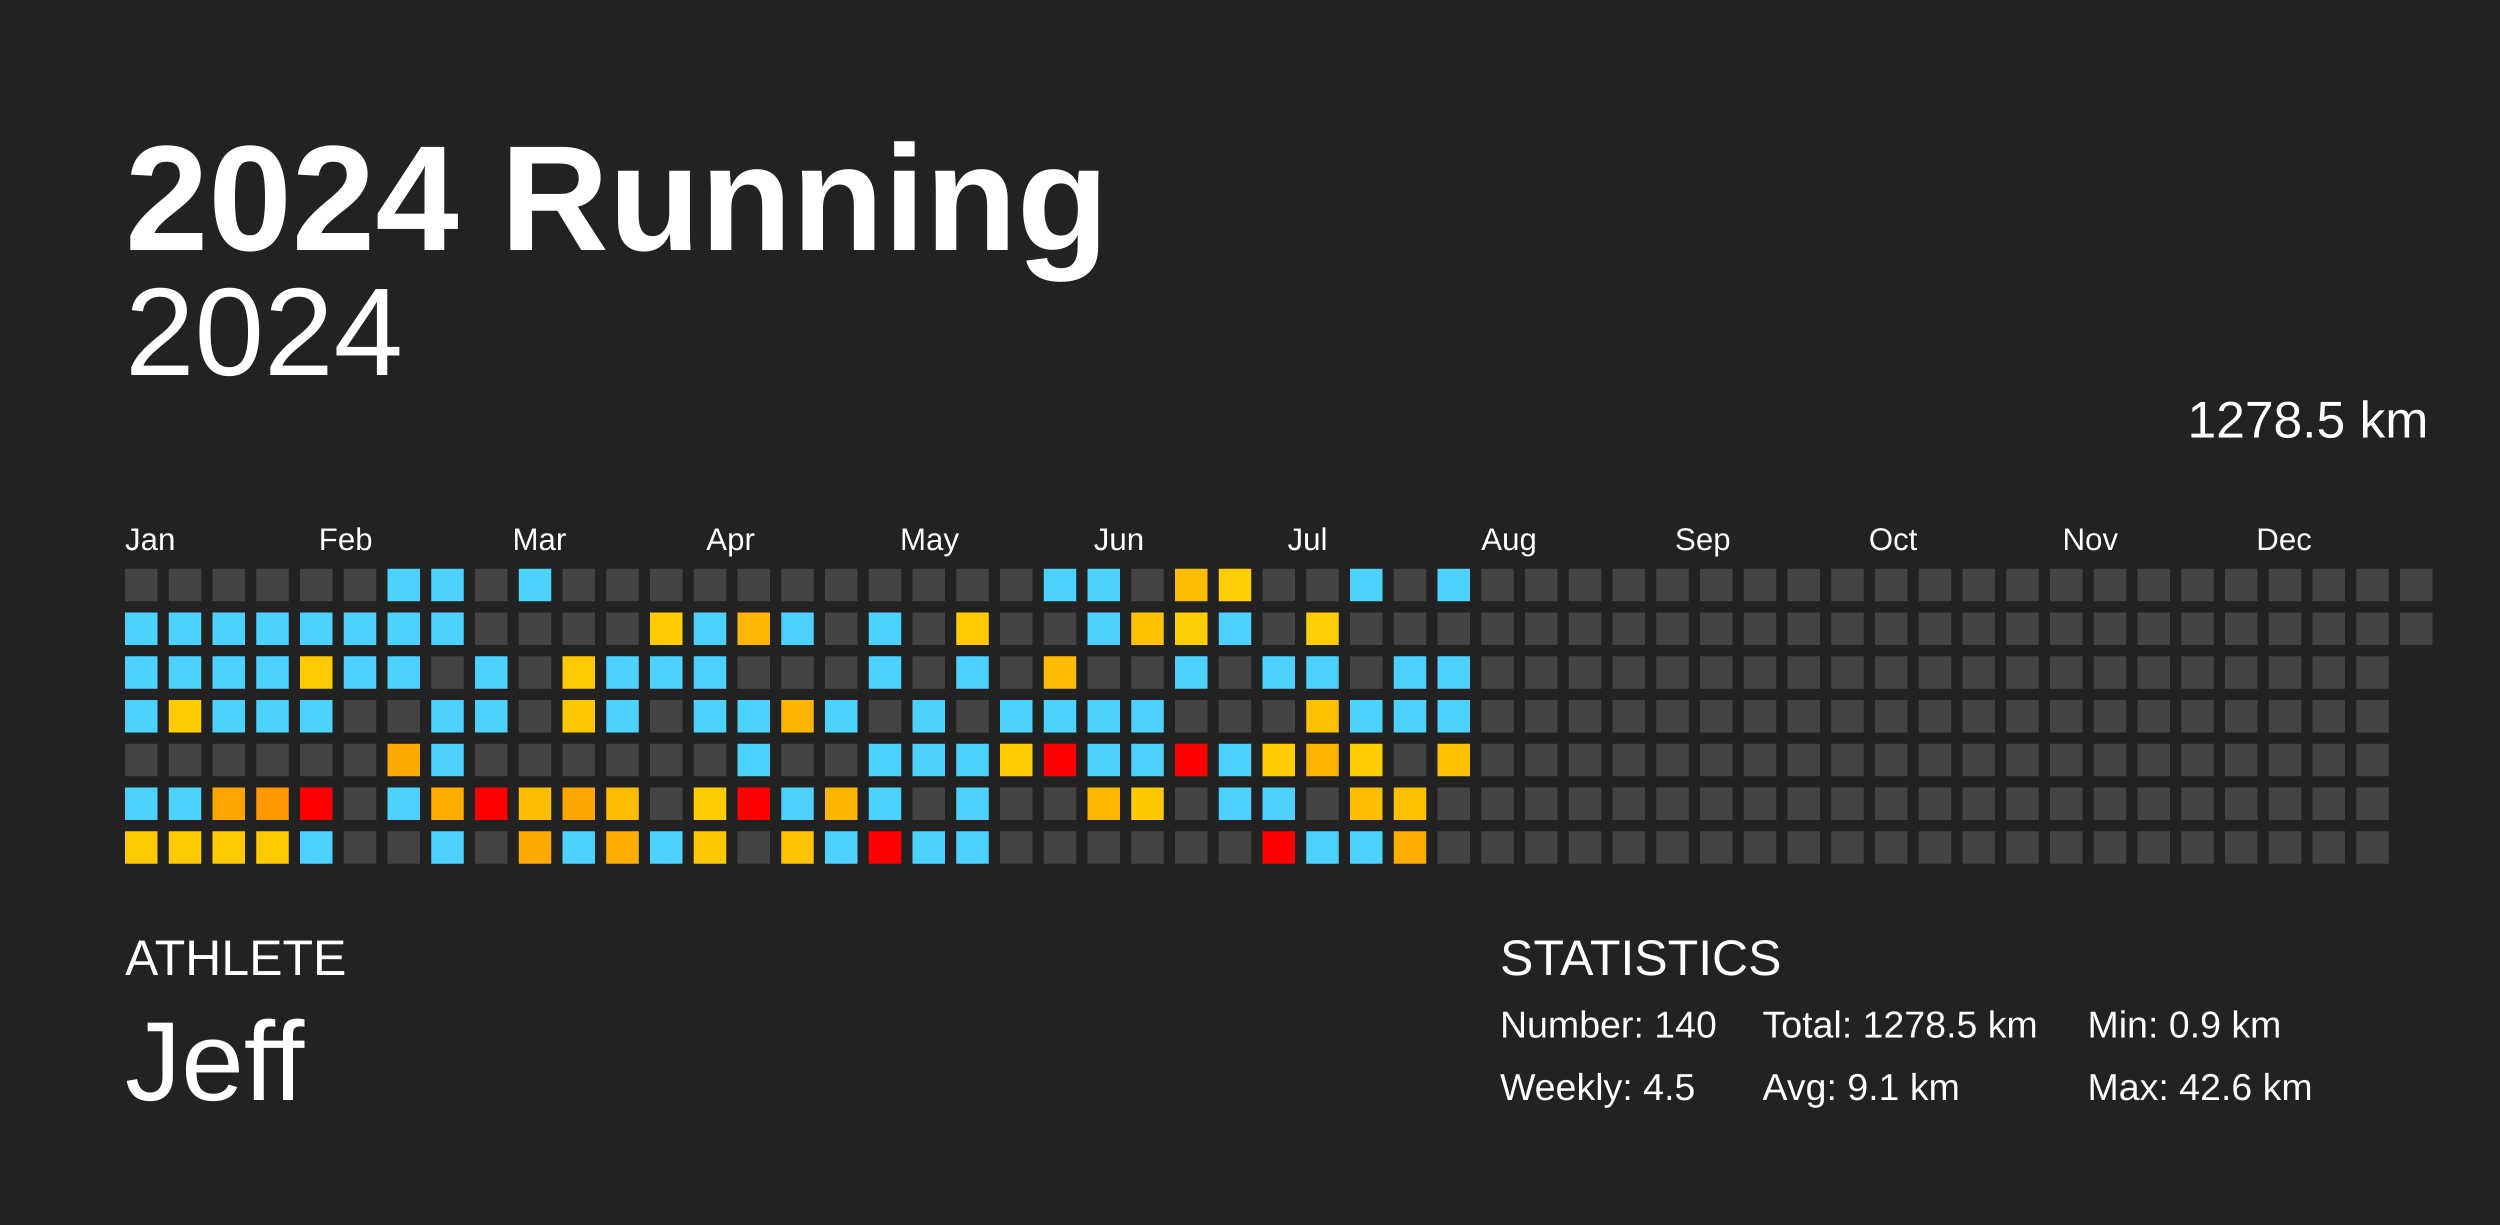
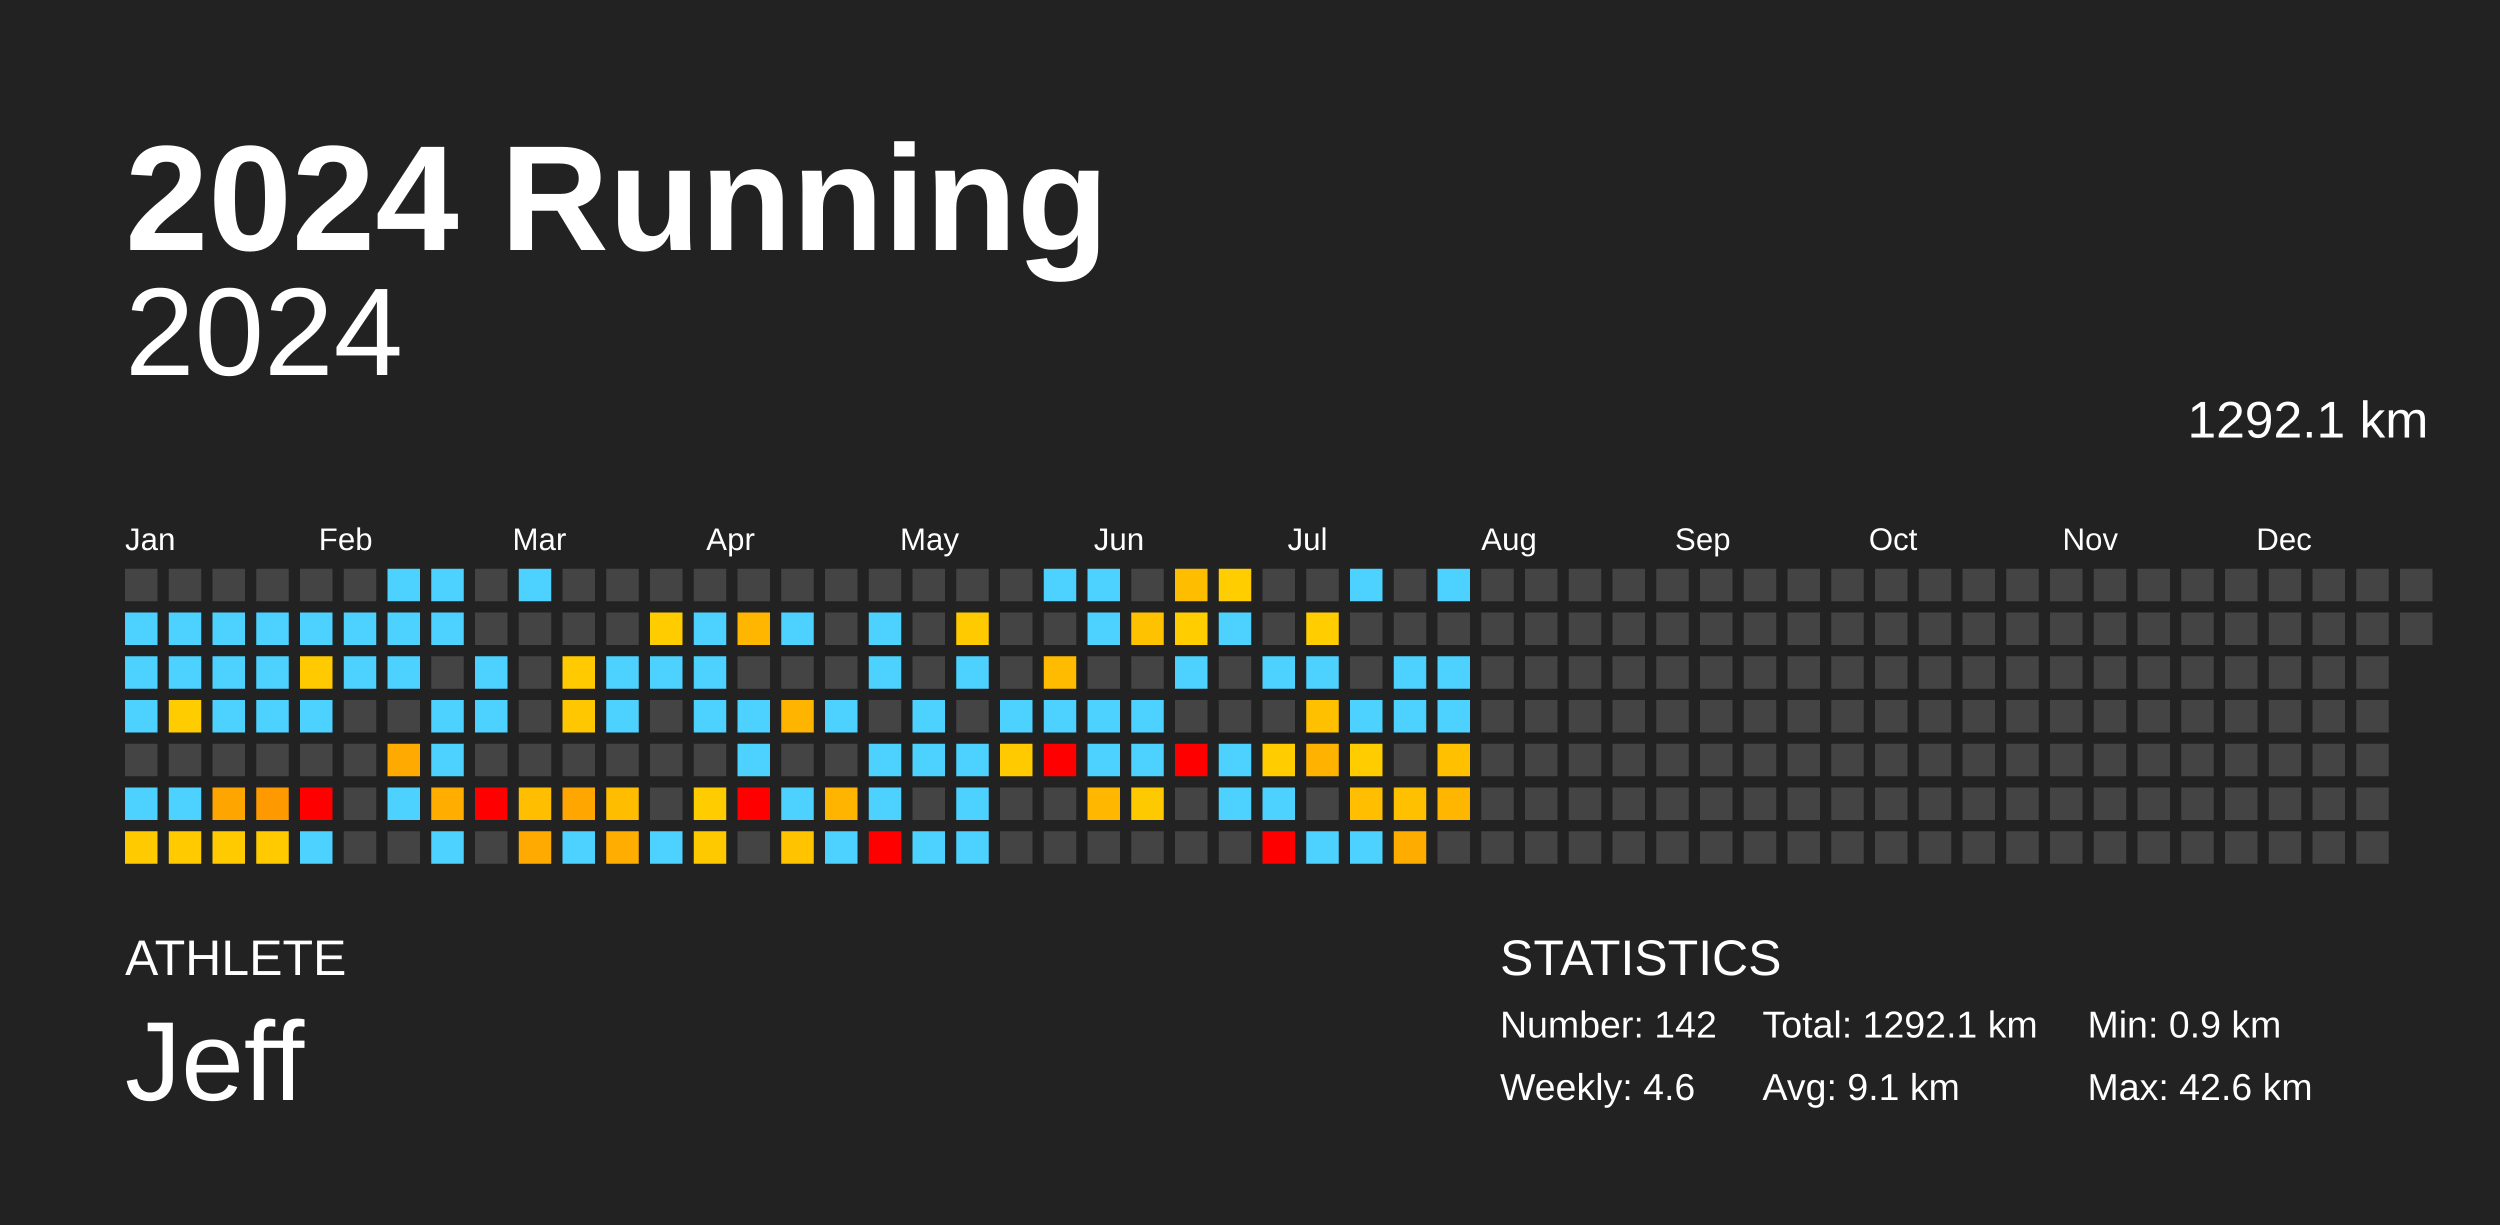
<svg xmlns="http://www.w3.org/2000/svg" baseProfile="full" height="98mm" version="1.1" viewBox="0,0,200,98" width="200mm">
  <defs />
  <rect fill="#222222" height="98" width="200" x="0" y="0" />
  <text fill="#FFFFFF" style="font-size:12px; font-family:Arial; font-weight:bold;" x="10" y="20">2024 Running</text>
  <text fill="#FFFFFF" style="font-size:4px; font-family:Arial" x="10" y="78">ATHLETE</text>
  <text fill="#FFFFFF" style="font-size:9px; font-family:Arial" x="10" y="88">Jeff</text>
  <text fill="#FFFFFF" style="font-size:4px; font-family:Arial" x="120" y="78">STATISTICS</text>
-   <text fill="#FFFFFF" style="font-size:3px; font-family:Arial" x="120" y="83">Number: 140</text>
-   <text fill="#FFFFFF" style="font-size:3px; font-family:Arial" x="120" y="88">Weekly: 4.5</text>
-   <text fill="#FFFFFF" style="font-size:3px; font-family:Arial" x="141" y="83">Total: 1278.5 km</text>
+   <text fill="#FFFFFF" style="font-size:3px; font-family:Arial" x="120" y="83">Number: 142</text>
+   <text fill="#FFFFFF" style="font-size:3px; font-family:Arial" x="120" y="88">Weekly: 4.6</text>
+   <text fill="#FFFFFF" style="font-size:3px; font-family:Arial" x="141" y="83">Total: 1292.1 km</text>
  <text fill="#FFFFFF" style="font-size:3px; font-family:Arial" x="141" y="88">Avg: 9.1 km</text>
  <text fill="#FFFFFF" style="font-size:3px; font-family:Arial" x="167" y="83">Min: 0.9 km</text>
  <text fill="#FFFFFF" style="font-size:3px; font-family:Arial" x="167" y="88">Max: 42.6 km</text>
  <text alignment-baseline="hanging" fill="#FFFFFF" style="font-size:10.0px; font-family:Arial;" x="10" y="30">2024</text>
-   <text alignment-baseline="hanging" fill="#FFFFFF" style="font-size:4.125px; font-family:Arial;" x="175" y="35">1278.5 km</text>
+   <text alignment-baseline="hanging" fill="#FFFFFF" style="font-size:4.125px; font-family:Arial;" x="175" y="35">1292.1 km</text>
  <text fill="#FFFFFF" style="font-size:2.5px; font-family:Arial" x="10.0" y="44">Jan</text>
  <text fill="#FFFFFF" style="font-size:2.5px; font-family:Arial" x="25.5" y="44">Feb</text>
  <text fill="#FFFFFF" style="font-size:2.5px; font-family:Arial" x="41.0" y="44">Mar</text>
  <text fill="#FFFFFF" style="font-size:2.5px; font-family:Arial" x="56.5" y="44">Apr</text>
  <text fill="#FFFFFF" style="font-size:2.5px; font-family:Arial" x="72.0" y="44">May</text>
  <text fill="#FFFFFF" style="font-size:2.5px; font-family:Arial" x="87.5" y="44">Jun</text>
  <text fill="#FFFFFF" style="font-size:2.5px; font-family:Arial" x="103.0" y="44">Jul</text>
  <text fill="#FFFFFF" style="font-size:2.5px; font-family:Arial" x="118.5" y="44">Aug</text>
  <text fill="#FFFFFF" style="font-size:2.5px; font-family:Arial" x="134.0" y="44">Sep</text>
  <text fill="#FFFFFF" style="font-size:2.5px; font-family:Arial" x="149.5" y="44">Oct</text>
  <text fill="#FFFFFF" style="font-size:2.5px; font-family:Arial" x="165.0" y="44">Nov</text>
  <text fill="#FFFFFF" style="font-size:2.5px; font-family:Arial" x="180.5" y="44">Dec</text>
  <rect fill="#444444" height="2.6" width="2.6" x="10.0" y="45.5" />
  <rect fill="#4dd2ff" height="2.6" width="2.6" x="10.0" y="49.0" />
  <rect fill="#4dd2ff" height="2.6" width="2.6" x="10.0" y="52.5" />
  <rect fill="#4dd2ff" height="2.6" width="2.6" x="10.0" y="56.0" />
  <rect fill="#444444" height="2.6" width="2.6" x="10.0" y="59.5" />
  <rect fill="#4dd2ff" height="2.6" width="2.6" x="10.0" y="63.0" />
  <rect fill="#ffca00" height="2.6" width="2.6" x="10.0" y="66.5" />
  <rect fill="#444444" height="2.6" width="2.6" x="13.5" y="45.5" />
  <rect fill="#4dd2ff" height="2.6" width="2.6" x="13.5" y="49.0" />
  <rect fill="#4dd2ff" height="2.6" width="2.6" x="13.5" y="52.5" />
  <rect fill="#ffcc00" height="2.6" width="2.6" x="13.5" y="56.0" />
  <rect fill="#444444" height="2.6" width="2.6" x="13.5" y="59.5" />
  <rect fill="#4dd2ff" height="2.6" width="2.6" x="13.5" y="63.0" />
  <rect fill="#ffcb00" height="2.6" width="2.6" x="13.5" y="66.5" />
  <rect fill="#444444" height="2.6" width="2.6" x="17.0" y="45.5" />
  <rect fill="#4dd2ff" height="2.6" width="2.6" x="17.0" y="49.0" />
  <rect fill="#4dd2ff" height="2.6" width="2.6" x="17.0" y="52.5" />
  <rect fill="#4dd2ff" height="2.6" width="2.6" x="17.0" y="56.0" />
  <rect fill="#444444" height="2.6" width="2.6" x="17.0" y="59.5" />
  <rect fill="#ffa500" height="2.6" width="2.6" x="17.0" y="63.0" />
  <rect fill="#ffcb00" height="2.6" width="2.6" x="17.0" y="66.5" />
  <rect fill="#444444" height="2.6" width="2.6" x="20.5" y="45.5" />
  <rect fill="#4dd2ff" height="2.6" width="2.6" x="20.5" y="49.0" />
  <rect fill="#4dd2ff" height="2.6" width="2.6" x="20.5" y="52.5" />
  <rect fill="#4dd2ff" height="2.6" width="2.6" x="20.5" y="56.0" />
  <rect fill="#444444" height="2.6" width="2.6" x="20.5" y="59.5" />
  <rect fill="#ff9900" height="2.6" width="2.6" x="20.5" y="63.0" />
  <rect fill="#ffca00" height="2.6" width="2.6" x="20.5" y="66.5" />
  <rect fill="#444444" height="2.6" width="2.6" x="24.0" y="45.5" />
  <rect fill="#4dd2ff" height="2.6" width="2.6" x="24.0" y="49.0" />
  <rect fill="#ffcb00" height="2.6" width="2.6" x="24.0" y="52.5" />
  <rect fill="#4dd2ff" height="2.6" width="2.6" x="24.0" y="56.0" />
  <rect fill="#444444" height="2.6" width="2.6" x="24.0" y="59.5" />
  <rect fill="red" height="2.6" width="2.6" x="24.0" y="63.0" />
  <rect fill="#4dd2ff" height="2.6" width="2.6" x="24.0" y="66.5" />
  <rect fill="#444444" height="2.6" width="2.6" x="27.5" y="45.5" />
  <rect fill="#4dd2ff" height="2.6" width="2.6" x="27.5" y="49.0" />
  <rect fill="#4dd2ff" height="2.6" width="2.6" x="27.5" y="52.5" />
  <rect fill="#444444" height="2.6" width="2.6" x="27.5" y="56.0" />
  <rect fill="#444444" height="2.6" width="2.6" x="27.5" y="59.5" />
  <rect fill="#444444" height="2.6" width="2.6" x="27.5" y="63.0" />
  <rect fill="#444444" height="2.6" width="2.6" x="27.5" y="66.5" />
  <rect fill="#4dd2ff" height="2.6" width="2.6" x="31.0" y="45.5" />
  <rect fill="#4dd2ff" height="2.6" width="2.6" x="31.0" y="49.0" />
  <rect fill="#4dd2ff" height="2.6" width="2.6" x="31.0" y="52.5" />
  <rect fill="#444444" height="2.6" width="2.6" x="31.0" y="56.0" />
  <rect fill="#ffaa00" height="2.6" width="2.6" x="31.0" y="59.5" />
  <rect fill="#4dd2ff" height="2.6" width="2.6" x="31.0" y="63.0" />
  <rect fill="#444444" height="2.6" width="2.6" x="31.0" y="66.5" />
  <rect fill="#4dd2ff" height="2.6" width="2.6" x="34.5" y="45.5" />
  <rect fill="#4dd2ff" height="2.6" width="2.6" x="34.5" y="49.0" />
  <rect fill="#444444" height="2.6" width="2.6" x="34.5" y="52.5" />
  <rect fill="#4dd2ff" height="2.6" width="2.6" x="34.5" y="56.0" />
  <rect fill="#4dd2ff" height="2.6" width="2.6" x="34.5" y="59.5" />
  <rect fill="#ffae00" height="2.6" width="2.6" x="34.5" y="63.0" />
  <rect fill="#4dd2ff" height="2.6" width="2.6" x="34.5" y="66.5" />
  <rect fill="#444444" height="2.6" width="2.6" x="38.0" y="45.5" />
  <rect fill="#444444" height="2.6" width="2.6" x="38.0" y="49.0" />
  <rect fill="#4dd2ff" height="2.6" width="2.6" x="38.0" y="52.5" />
  <rect fill="#4dd2ff" height="2.6" width="2.6" x="38.0" y="56.0" />
  <rect fill="#444444" height="2.6" width="2.6" x="38.0" y="59.5" />
  <rect fill="red" height="2.6" width="2.6" x="38.0" y="63.0" />
  <rect fill="#444444" height="2.6" width="2.6" x="38.0" y="66.5" />
  <rect fill="#4dd2ff" height="2.6" width="2.6" x="41.5" y="45.5" />
  <rect fill="#444444" height="2.6" width="2.6" x="41.5" y="49.0" />
  <rect fill="#444444" height="2.6" width="2.6" x="41.5" y="52.5" />
  <rect fill="#444444" height="2.6" width="2.6" x="41.5" y="56.0" />
  <rect fill="#444444" height="2.6" width="2.6" x="41.5" y="59.5" />
  <rect fill="#ffbf00" height="2.6" width="2.6" x="41.5" y="63.0" />
  <rect fill="#ffaa00" height="2.6" width="2.6" x="41.5" y="66.5" />
  <rect fill="#444444" height="2.6" width="2.6" x="45.0" y="45.5" />
  <rect fill="#444444" height="2.6" width="2.6" x="45.0" y="49.0" />
  <rect fill="#ffcb00" height="2.6" width="2.6" x="45.0" y="52.5" />
  <rect fill="#ffc700" height="2.6" width="2.6" x="45.0" y="56.0" />
  <rect fill="#444444" height="2.6" width="2.6" x="45.0" y="59.5" />
  <rect fill="#ffa700" height="2.6" width="2.6" x="45.0" y="63.0" />
  <rect fill="#4dd2ff" height="2.6" width="2.6" x="45.0" y="66.5" />
  <rect fill="#444444" height="2.6" width="2.6" x="48.5" y="45.5" />
  <rect fill="#444444" height="2.6" width="2.6" x="48.5" y="49.0" />
  <rect fill="#4dd2ff" height="2.6" width="2.6" x="48.5" y="52.5" />
  <rect fill="#4dd2ff" height="2.6" width="2.6" x="48.5" y="56.0" />
  <rect fill="#444444" height="2.6" width="2.6" x="48.5" y="59.5" />
  <rect fill="#ffbd00" height="2.6" width="2.6" x="48.5" y="63.0" />
  <rect fill="#ffad00" height="2.6" width="2.6" x="48.5" y="66.5" />
  <rect fill="#444444" height="2.6" width="2.6" x="52.0" y="45.5" />
  <rect fill="#ffcc00" height="2.6" width="2.6" x="52.0" y="49.0" />
  <rect fill="#4dd2ff" height="2.6" width="2.6" x="52.0" y="52.5" />
  <rect fill="#444444" height="2.6" width="2.6" x="52.0" y="56.0" />
  <rect fill="#444444" height="2.6" width="2.6" x="52.0" y="59.5" />
  <rect fill="#444444" height="2.6" width="2.6" x="52.0" y="63.0" />
  <rect fill="#4dd2ff" height="2.6" width="2.6" x="52.0" y="66.5" />
  <rect fill="#444444" height="2.6" width="2.6" x="55.5" y="45.5" />
  <rect fill="#4dd2ff" height="2.6" width="2.6" x="55.5" y="49.0" />
  <rect fill="#4dd2ff" height="2.6" width="2.6" x="55.5" y="52.5" />
  <rect fill="#4dd2ff" height="2.6" width="2.6" x="55.5" y="56.0" />
  <rect fill="#444444" height="2.6" width="2.6" x="55.5" y="59.5" />
  <rect fill="#ffcc00" height="2.6" width="2.6" x="55.5" y="63.0" />
  <rect fill="#ffc900" height="2.6" width="2.6" x="55.5" y="66.5" />
  <rect fill="#444444" height="2.6" width="2.6" x="59.0" y="45.5" />
  <rect fill="#ffb600" height="2.6" width="2.6" x="59.0" y="49.0" />
  <rect fill="#444444" height="2.6" width="2.6" x="59.0" y="52.5" />
  <rect fill="#4dd2ff" height="2.6" width="2.6" x="59.0" y="56.0" />
  <rect fill="#4dd2ff" height="2.6" width="2.6" x="59.0" y="59.5" />
  <rect fill="red" height="2.6" width="2.6" x="59.0" y="63.0" />
  <rect fill="#444444" height="2.6" width="2.6" x="59.0" y="66.5" />
  <rect fill="#444444" height="2.6" width="2.6" x="62.5" y="45.5" />
  <rect fill="#4dd2ff" height="2.6" width="2.6" x="62.5" y="49.0" />
  <rect fill="#444444" height="2.6" width="2.6" x="62.5" y="52.5" />
  <rect fill="#ffb400" height="2.6" width="2.6" x="62.5" y="56.0" />
  <rect fill="#444444" height="2.6" width="2.6" x="62.5" y="59.5" />
  <rect fill="#4dd2ff" height="2.6" width="2.6" x="62.5" y="63.0" />
  <rect fill="#ffc300" height="2.6" width="2.6" x="62.5" y="66.5" />
  <rect fill="#444444" height="2.6" width="2.6" x="66.0" y="45.5" />
  <rect fill="#444444" height="2.6" width="2.6" x="66.0" y="49.0" />
  <rect fill="#444444" height="2.6" width="2.6" x="66.0" y="52.5" />
  <rect fill="#4dd2ff" height="2.6" width="2.6" x="66.0" y="56.0" />
  <rect fill="#444444" height="2.6" width="2.6" x="66.0" y="59.5" />
  <rect fill="#ffb400" height="2.6" width="2.6" x="66.0" y="63.0" />
  <rect fill="#4dd2ff" height="2.6" width="2.6" x="66.0" y="66.5" />
  <rect fill="#444444" height="2.6" width="2.6" x="69.5" y="45.5" />
  <rect fill="#4dd2ff" height="2.6" width="2.6" x="69.5" y="49.0" />
  <rect fill="#4dd2ff" height="2.6" width="2.6" x="69.5" y="52.5" />
  <rect fill="#444444" height="2.6" width="2.6" x="69.5" y="56.0" />
  <rect fill="#4dd2ff" height="2.6" width="2.6" x="69.5" y="59.5" />
  <rect fill="#4dd2ff" height="2.6" width="2.6" x="69.5" y="63.0" />
  <rect fill="red" height="2.6" width="2.6" x="69.5" y="66.5" />
  <rect fill="#444444" height="2.6" width="2.6" x="73.0" y="45.5" />
  <rect fill="#444444" height="2.6" width="2.6" x="73.0" y="49.0" />
  <rect fill="#444444" height="2.6" width="2.6" x="73.0" y="52.5" />
  <rect fill="#4dd2ff" height="2.6" width="2.6" x="73.0" y="56.0" />
  <rect fill="#4dd2ff" height="2.6" width="2.6" x="73.0" y="59.5" />
  <rect fill="#444444" height="2.6" width="2.6" x="73.0" y="63.0" />
  <rect fill="#4dd2ff" height="2.6" width="2.6" x="73.0" y="66.5" />
  <rect fill="#444444" height="2.6" width="2.6" x="76.5" y="45.5" />
  <rect fill="#ffcb00" height="2.6" width="2.6" x="76.5" y="49.0" />
  <rect fill="#4dd2ff" height="2.6" width="2.6" x="76.5" y="52.5" />
  <rect fill="#444444" height="2.6" width="2.6" x="76.5" y="56.0" />
  <rect fill="#4dd2ff" height="2.6" width="2.6" x="76.5" y="59.5" />
  <rect fill="#4dd2ff" height="2.6" width="2.6" x="76.5" y="63.0" />
  <rect fill="#4dd2ff" height="2.6" width="2.6" x="76.5" y="66.5" />
  <rect fill="#444444" height="2.6" width="2.6" x="80.0" y="45.5" />
  <rect fill="#444444" height="2.6" width="2.6" x="80.0" y="49.0" />
  <rect fill="#444444" height="2.6" width="2.6" x="80.0" y="52.5" />
  <rect fill="#4dd2ff" height="2.6" width="2.6" x="80.0" y="56.0" />
  <rect fill="#ffcb00" height="2.6" width="2.6" x="80.0" y="59.5" />
  <rect fill="#444444" height="2.6" width="2.6" x="80.0" y="63.0" />
  <rect fill="#444444" height="2.6" width="2.6" x="80.0" y="66.5" />
  <rect fill="#4dd2ff" height="2.6" width="2.6" x="83.5" y="45.5" />
  <rect fill="#444444" height="2.6" width="2.6" x="83.5" y="49.0" />
  <rect fill="#ffbb00" height="2.6" width="2.6" x="83.5" y="52.5" />
  <rect fill="#4dd2ff" height="2.6" width="2.6" x="83.5" y="56.0" />
  <rect fill="red" height="2.6" width="2.6" x="83.5" y="59.5" />
  <rect fill="#444444" height="2.6" width="2.6" x="83.5" y="63.0" />
  <rect fill="#444444" height="2.6" width="2.6" x="83.5" y="66.5" />
  <rect fill="#4dd2ff" height="2.6" width="2.6" x="87.0" y="45.5" />
  <rect fill="#4dd2ff" height="2.6" width="2.6" x="87.0" y="49.0" />
  <rect fill="#444444" height="2.6" width="2.6" x="87.0" y="52.5" />
  <rect fill="#4dd2ff" height="2.6" width="2.6" x="87.0" y="56.0" />
  <rect fill="#4dd2ff" height="2.6" width="2.6" x="87.0" y="59.5" />
  <rect fill="#ffb700" height="2.6" width="2.6" x="87.0" y="63.0" />
  <rect fill="#444444" height="2.6" width="2.6" x="87.0" y="66.5" />
  <rect fill="#444444" height="2.6" width="2.6" x="90.5" y="45.5" />
  <rect fill="#ffc200" height="2.6" width="2.6" x="90.5" y="49.0" />
  <rect fill="#444444" height="2.6" width="2.6" x="90.5" y="52.5" />
  <rect fill="#4dd2ff" height="2.6" width="2.6" x="90.5" y="56.0" />
  <rect fill="#4dd2ff" height="2.6" width="2.6" x="90.5" y="59.5" />
  <rect fill="#ffc900" height="2.6" width="2.6" x="90.5" y="63.0" />
  <rect fill="#444444" height="2.6" width="2.6" x="90.5" y="66.5" />
  <rect fill="#ffbd00" height="2.6" width="2.6" x="94.0" y="45.5" />
  <rect fill="#ffcd00" height="2.6" width="2.6" x="94.0" y="49.0" />
  <rect fill="#4dd2ff" height="2.6" width="2.6" x="94.0" y="52.5" />
  <rect fill="#444444" height="2.6" width="2.6" x="94.0" y="56.0" />
  <rect fill="red" height="2.6" width="2.6" x="94.0" y="59.5" />
  <rect fill="#444444" height="2.6" width="2.6" x="94.0" y="63.0" />
  <rect fill="#444444" height="2.6" width="2.6" x="94.0" y="66.5" />
  <rect fill="#ffcd00" height="2.6" width="2.6" x="97.5" y="45.5" />
  <rect fill="#4dd2ff" height="2.6" width="2.6" x="97.5" y="49.0" />
  <rect fill="#444444" height="2.6" width="2.6" x="97.5" y="52.5" />
  <rect fill="#444444" height="2.6" width="2.6" x="97.5" y="56.0" />
  <rect fill="#4dd2ff" height="2.6" width="2.6" x="97.5" y="59.5" />
  <rect fill="#4dd2ff" height="2.6" width="2.6" x="97.5" y="63.0" />
  <rect fill="#444444" height="2.6" width="2.6" x="97.5" y="66.5" />
  <rect fill="#444444" height="2.6" width="2.6" x="101.0" y="45.5" />
  <rect fill="#444444" height="2.6" width="2.6" x="101.0" y="49.0" />
  <rect fill="#4dd2ff" height="2.6" width="2.6" x="101.0" y="52.5" />
  <rect fill="#444444" height="2.6" width="2.6" x="101.0" y="56.0" />
  <rect fill="#ffcc00" height="2.6" width="2.6" x="101.0" y="59.5" />
  <rect fill="#4dd2ff" height="2.6" width="2.6" x="101.0" y="63.0" />
  <rect fill="red" height="2.6" width="2.6" x="101.0" y="66.5" />
  <rect fill="#444444" height="2.6" width="2.6" x="104.5" y="45.5" />
  <rect fill="#ffcd00" height="2.6" width="2.6" x="104.5" y="49.0" />
  <rect fill="#4dd2ff" height="2.6" width="2.6" x="104.5" y="52.5" />
  <rect fill="#ffc000" height="2.6" width="2.6" x="104.5" y="56.0" />
  <rect fill="#ffb300" height="2.6" width="2.6" x="104.5" y="59.5" />
  <rect fill="#444444" height="2.6" width="2.6" x="104.5" y="63.0" />
  <rect fill="#4dd2ff" height="2.6" width="2.6" x="104.5" y="66.5" />
  <rect fill="#4dd2ff" height="2.6" width="2.6" x="108.0" y="45.5" />
  <rect fill="#444444" height="2.6" width="2.6" x="108.0" y="49.0" />
  <rect fill="#444444" height="2.6" width="2.6" x="108.0" y="52.5" />
  <rect fill="#4dd2ff" height="2.6" width="2.6" x="108.0" y="56.0" />
  <rect fill="#ffcc00" height="2.6" width="2.6" x="108.0" y="59.5" />
  <rect fill="#ffbf00" height="2.6" width="2.6" x="108.0" y="63.0" />
  <rect fill="#4dd2ff" height="2.6" width="2.6" x="108.0" y="66.5" />
  <rect fill="#444444" height="2.6" width="2.6" x="111.5" y="45.5" />
  <rect fill="#444444" height="2.6" width="2.6" x="111.5" y="49.0" />
  <rect fill="#4dd2ff" height="2.6" width="2.6" x="111.5" y="52.5" />
  <rect fill="#4dd2ff" height="2.6" width="2.6" x="111.5" y="56.0" />
  <rect fill="#444444" height="2.6" width="2.6" x="111.5" y="59.5" />
  <rect fill="#ffc000" height="2.6" width="2.6" x="111.5" y="63.0" />
  <rect fill="#ffac00" height="2.6" width="2.6" x="111.5" y="66.5" />
  <rect fill="#4dd2ff" height="2.6" width="2.6" x="115.0" y="45.5" />
  <rect fill="#444444" height="2.6" width="2.6" x="115.0" y="49.0" />
  <rect fill="#4dd2ff" height="2.6" width="2.6" x="115.0" y="52.5" />
  <rect fill="#4dd2ff" height="2.6" width="2.6" x="115.0" y="56.0" />
  <rect fill="#ffc000" height="2.6" width="2.6" x="115.0" y="59.5" />
-   <rect fill="#444444" height="2.6" width="2.6" x="115.0" y="63.0" />
+   <rect fill="#ffb600" height="2.6" width="2.6" x="115.0" y="63.0" />
  <rect fill="#444444" height="2.6" width="2.6" x="115.0" y="66.5" />
  <rect fill="#444444" height="2.6" width="2.6" x="118.5" y="45.5" />
  <rect fill="#444444" height="2.6" width="2.6" x="118.5" y="49.0" />
  <rect fill="#444444" height="2.6" width="2.6" x="118.5" y="52.5" />
  <rect fill="#444444" height="2.6" width="2.6" x="118.5" y="56.0" />
  <rect fill="#444444" height="2.6" width="2.6" x="118.5" y="59.5" />
  <rect fill="#444444" height="2.6" width="2.6" x="118.5" y="63.0" />
  <rect fill="#444444" height="2.6" width="2.6" x="118.5" y="66.5" />
  <rect fill="#444444" height="2.6" width="2.6" x="122.0" y="45.5" />
  <rect fill="#444444" height="2.6" width="2.6" x="122.0" y="49.0" />
  <rect fill="#444444" height="2.6" width="2.6" x="122.0" y="52.5" />
  <rect fill="#444444" height="2.6" width="2.6" x="122.0" y="56.0" />
  <rect fill="#444444" height="2.6" width="2.6" x="122.0" y="59.5" />
  <rect fill="#444444" height="2.6" width="2.6" x="122.0" y="63.0" />
  <rect fill="#444444" height="2.6" width="2.6" x="122.0" y="66.5" />
  <rect fill="#444444" height="2.6" width="2.6" x="125.5" y="45.5" />
  <rect fill="#444444" height="2.6" width="2.6" x="125.5" y="49.0" />
  <rect fill="#444444" height="2.6" width="2.6" x="125.5" y="52.5" />
  <rect fill="#444444" height="2.6" width="2.6" x="125.5" y="56.0" />
  <rect fill="#444444" height="2.6" width="2.6" x="125.5" y="59.5" />
  <rect fill="#444444" height="2.6" width="2.6" x="125.5" y="63.0" />
  <rect fill="#444444" height="2.6" width="2.6" x="125.5" y="66.5" />
  <rect fill="#444444" height="2.6" width="2.6" x="129.0" y="45.5" />
  <rect fill="#444444" height="2.6" width="2.6" x="129.0" y="49.0" />
  <rect fill="#444444" height="2.6" width="2.6" x="129.0" y="52.5" />
  <rect fill="#444444" height="2.6" width="2.6" x="129.0" y="56.0" />
  <rect fill="#444444" height="2.6" width="2.6" x="129.0" y="59.5" />
  <rect fill="#444444" height="2.6" width="2.6" x="129.0" y="63.0" />
  <rect fill="#444444" height="2.6" width="2.6" x="129.0" y="66.5" />
  <rect fill="#444444" height="2.6" width="2.6" x="132.5" y="45.5" />
  <rect fill="#444444" height="2.6" width="2.6" x="132.5" y="49.0" />
  <rect fill="#444444" height="2.6" width="2.6" x="132.5" y="52.5" />
  <rect fill="#444444" height="2.6" width="2.6" x="132.5" y="56.0" />
  <rect fill="#444444" height="2.6" width="2.6" x="132.5" y="59.5" />
  <rect fill="#444444" height="2.6" width="2.6" x="132.5" y="63.0" />
  <rect fill="#444444" height="2.6" width="2.6" x="132.5" y="66.5" />
  <rect fill="#444444" height="2.6" width="2.6" x="136.0" y="45.5" />
  <rect fill="#444444" height="2.6" width="2.6" x="136.0" y="49.0" />
  <rect fill="#444444" height="2.6" width="2.6" x="136.0" y="52.5" />
  <rect fill="#444444" height="2.6" width="2.6" x="136.0" y="56.0" />
  <rect fill="#444444" height="2.6" width="2.6" x="136.0" y="59.5" />
  <rect fill="#444444" height="2.6" width="2.6" x="136.0" y="63.0" />
  <rect fill="#444444" height="2.6" width="2.6" x="136.0" y="66.5" />
  <rect fill="#444444" height="2.6" width="2.6" x="139.5" y="45.5" />
  <rect fill="#444444" height="2.6" width="2.6" x="139.5" y="49.0" />
  <rect fill="#444444" height="2.6" width="2.6" x="139.5" y="52.5" />
  <rect fill="#444444" height="2.6" width="2.6" x="139.5" y="56.0" />
  <rect fill="#444444" height="2.6" width="2.6" x="139.5" y="59.5" />
  <rect fill="#444444" height="2.6" width="2.6" x="139.5" y="63.0" />
  <rect fill="#444444" height="2.6" width="2.6" x="139.5" y="66.5" />
  <rect fill="#444444" height="2.6" width="2.6" x="143.0" y="45.5" />
  <rect fill="#444444" height="2.6" width="2.6" x="143.0" y="49.0" />
  <rect fill="#444444" height="2.6" width="2.6" x="143.0" y="52.5" />
  <rect fill="#444444" height="2.6" width="2.6" x="143.0" y="56.0" />
  <rect fill="#444444" height="2.6" width="2.6" x="143.0" y="59.5" />
  <rect fill="#444444" height="2.6" width="2.6" x="143.0" y="63.0" />
  <rect fill="#444444" height="2.6" width="2.6" x="143.0" y="66.5" />
  <rect fill="#444444" height="2.6" width="2.6" x="146.5" y="45.5" />
  <rect fill="#444444" height="2.6" width="2.6" x="146.5" y="49.0" />
  <rect fill="#444444" height="2.6" width="2.6" x="146.5" y="52.5" />
  <rect fill="#444444" height="2.6" width="2.6" x="146.5" y="56.0" />
  <rect fill="#444444" height="2.6" width="2.6" x="146.5" y="59.5" />
  <rect fill="#444444" height="2.6" width="2.6" x="146.5" y="63.0" />
  <rect fill="#444444" height="2.6" width="2.6" x="146.5" y="66.5" />
  <rect fill="#444444" height="2.6" width="2.6" x="150.0" y="45.5" />
  <rect fill="#444444" height="2.6" width="2.6" x="150.0" y="49.0" />
  <rect fill="#444444" height="2.6" width="2.6" x="150.0" y="52.5" />
  <rect fill="#444444" height="2.6" width="2.6" x="150.0" y="56.0" />
  <rect fill="#444444" height="2.6" width="2.6" x="150.0" y="59.5" />
  <rect fill="#444444" height="2.6" width="2.6" x="150.0" y="63.0" />
  <rect fill="#444444" height="2.6" width="2.6" x="150.0" y="66.5" />
  <rect fill="#444444" height="2.6" width="2.6" x="153.5" y="45.5" />
  <rect fill="#444444" height="2.6" width="2.6" x="153.5" y="49.0" />
  <rect fill="#444444" height="2.6" width="2.6" x="153.5" y="52.5" />
  <rect fill="#444444" height="2.6" width="2.6" x="153.5" y="56.0" />
  <rect fill="#444444" height="2.6" width="2.6" x="153.5" y="59.5" />
  <rect fill="#444444" height="2.6" width="2.6" x="153.5" y="63.0" />
  <rect fill="#444444" height="2.6" width="2.6" x="153.5" y="66.5" />
  <rect fill="#444444" height="2.6" width="2.6" x="157.0" y="45.5" />
  <rect fill="#444444" height="2.6" width="2.6" x="157.0" y="49.0" />
  <rect fill="#444444" height="2.6" width="2.6" x="157.0" y="52.5" />
  <rect fill="#444444" height="2.6" width="2.6" x="157.0" y="56.0" />
  <rect fill="#444444" height="2.6" width="2.6" x="157.0" y="59.5" />
  <rect fill="#444444" height="2.6" width="2.6" x="157.0" y="63.0" />
  <rect fill="#444444" height="2.6" width="2.6" x="157.0" y="66.5" />
  <rect fill="#444444" height="2.6" width="2.6" x="160.5" y="45.5" />
  <rect fill="#444444" height="2.6" width="2.6" x="160.5" y="49.0" />
  <rect fill="#444444" height="2.6" width="2.6" x="160.5" y="52.5" />
  <rect fill="#444444" height="2.6" width="2.6" x="160.5" y="56.0" />
  <rect fill="#444444" height="2.6" width="2.6" x="160.5" y="59.5" />
  <rect fill="#444444" height="2.6" width="2.6" x="160.5" y="63.0" />
  <rect fill="#444444" height="2.6" width="2.6" x="160.5" y="66.5" />
  <rect fill="#444444" height="2.6" width="2.6" x="164.0" y="45.5" />
  <rect fill="#444444" height="2.6" width="2.6" x="164.0" y="49.0" />
  <rect fill="#444444" height="2.6" width="2.6" x="164.0" y="52.5" />
  <rect fill="#444444" height="2.6" width="2.6" x="164.0" y="56.0" />
  <rect fill="#444444" height="2.6" width="2.6" x="164.0" y="59.5" />
  <rect fill="#444444" height="2.6" width="2.6" x="164.0" y="63.0" />
  <rect fill="#444444" height="2.6" width="2.6" x="164.0" y="66.5" />
  <rect fill="#444444" height="2.6" width="2.6" x="167.5" y="45.5" />
  <rect fill="#444444" height="2.6" width="2.6" x="167.5" y="49.0" />
  <rect fill="#444444" height="2.6" width="2.6" x="167.5" y="52.5" />
  <rect fill="#444444" height="2.6" width="2.6" x="167.5" y="56.0" />
  <rect fill="#444444" height="2.6" width="2.6" x="167.5" y="59.5" />
  <rect fill="#444444" height="2.6" width="2.6" x="167.5" y="63.0" />
  <rect fill="#444444" height="2.6" width="2.6" x="167.5" y="66.5" />
  <rect fill="#444444" height="2.6" width="2.6" x="171.0" y="45.5" />
  <rect fill="#444444" height="2.6" width="2.6" x="171.0" y="49.0" />
  <rect fill="#444444" height="2.6" width="2.6" x="171.0" y="52.5" />
  <rect fill="#444444" height="2.6" width="2.6" x="171.0" y="56.0" />
  <rect fill="#444444" height="2.6" width="2.6" x="171.0" y="59.5" />
  <rect fill="#444444" height="2.6" width="2.6" x="171.0" y="63.0" />
  <rect fill="#444444" height="2.6" width="2.6" x="171.0" y="66.5" />
  <rect fill="#444444" height="2.6" width="2.6" x="174.5" y="45.5" />
  <rect fill="#444444" height="2.6" width="2.6" x="174.5" y="49.0" />
  <rect fill="#444444" height="2.6" width="2.6" x="174.5" y="52.5" />
  <rect fill="#444444" height="2.6" width="2.6" x="174.5" y="56.0" />
  <rect fill="#444444" height="2.6" width="2.6" x="174.5" y="59.5" />
  <rect fill="#444444" height="2.6" width="2.6" x="174.5" y="63.0" />
  <rect fill="#444444" height="2.6" width="2.6" x="174.5" y="66.5" />
  <rect fill="#444444" height="2.6" width="2.6" x="178.0" y="45.5" />
  <rect fill="#444444" height="2.6" width="2.6" x="178.0" y="49.0" />
  <rect fill="#444444" height="2.6" width="2.6" x="178.0" y="52.5" />
  <rect fill="#444444" height="2.6" width="2.6" x="178.0" y="56.0" />
  <rect fill="#444444" height="2.6" width="2.6" x="178.0" y="59.5" />
  <rect fill="#444444" height="2.6" width="2.6" x="178.0" y="63.0" />
  <rect fill="#444444" height="2.6" width="2.6" x="178.0" y="66.5" />
  <rect fill="#444444" height="2.6" width="2.6" x="181.5" y="45.5" />
  <rect fill="#444444" height="2.6" width="2.6" x="181.5" y="49.0" />
  <rect fill="#444444" height="2.6" width="2.6" x="181.5" y="52.5" />
  <rect fill="#444444" height="2.6" width="2.6" x="181.5" y="56.0" />
  <rect fill="#444444" height="2.6" width="2.6" x="181.5" y="59.5" />
  <rect fill="#444444" height="2.6" width="2.6" x="181.5" y="63.0" />
  <rect fill="#444444" height="2.6" width="2.6" x="181.5" y="66.5" />
  <rect fill="#444444" height="2.6" width="2.6" x="185.0" y="45.5" />
  <rect fill="#444444" height="2.6" width="2.6" x="185.0" y="49.0" />
  <rect fill="#444444" height="2.6" width="2.6" x="185.0" y="52.5" />
  <rect fill="#444444" height="2.6" width="2.6" x="185.0" y="56.0" />
  <rect fill="#444444" height="2.6" width="2.6" x="185.0" y="59.5" />
  <rect fill="#444444" height="2.6" width="2.6" x="185.0" y="63.0" />
  <rect fill="#444444" height="2.6" width="2.6" x="185.0" y="66.5" />
  <rect fill="#444444" height="2.6" width="2.6" x="188.5" y="45.5" />
  <rect fill="#444444" height="2.6" width="2.6" x="188.5" y="49.0" />
  <rect fill="#444444" height="2.6" width="2.6" x="188.5" y="52.5" />
  <rect fill="#444444" height="2.6" width="2.6" x="188.5" y="56.0" />
  <rect fill="#444444" height="2.6" width="2.6" x="188.5" y="59.5" />
  <rect fill="#444444" height="2.6" width="2.6" x="188.5" y="63.0" />
  <rect fill="#444444" height="2.6" width="2.6" x="188.5" y="66.5" />
  <rect fill="#444444" height="2.6" width="2.6" x="192.0" y="45.5" />
  <rect fill="#444444" height="2.6" width="2.6" x="192.0" y="49.0" />
</svg>
